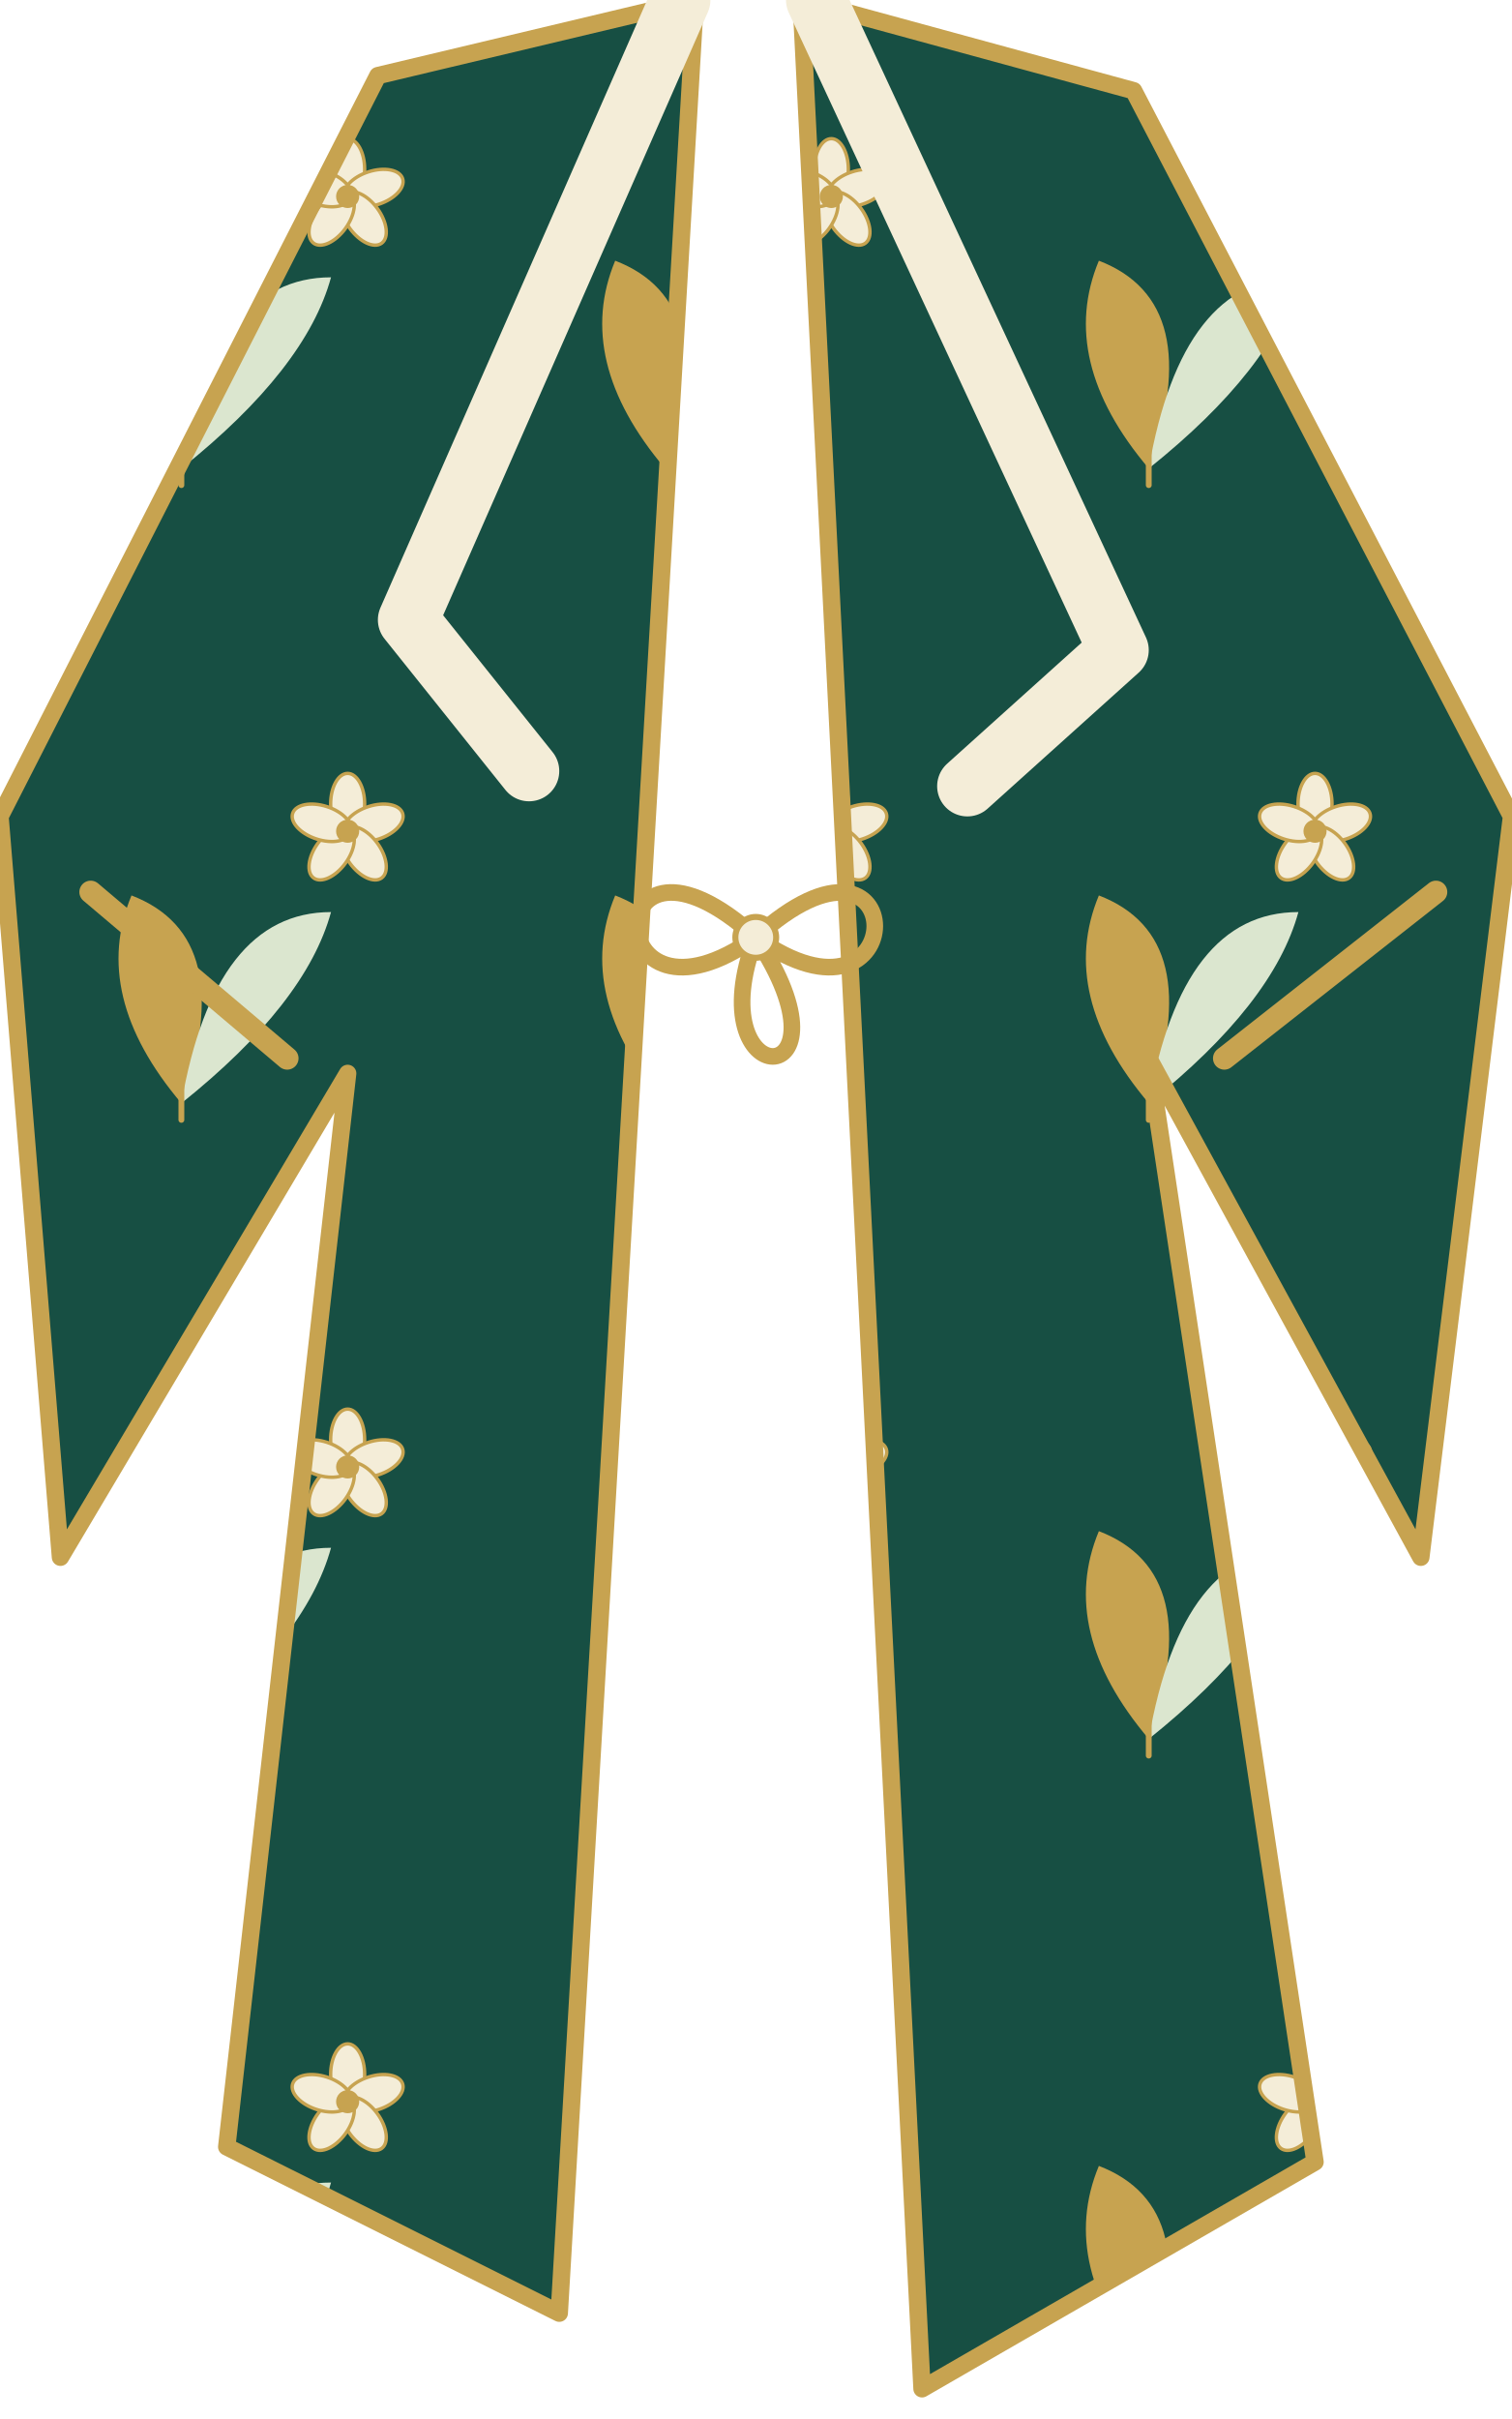
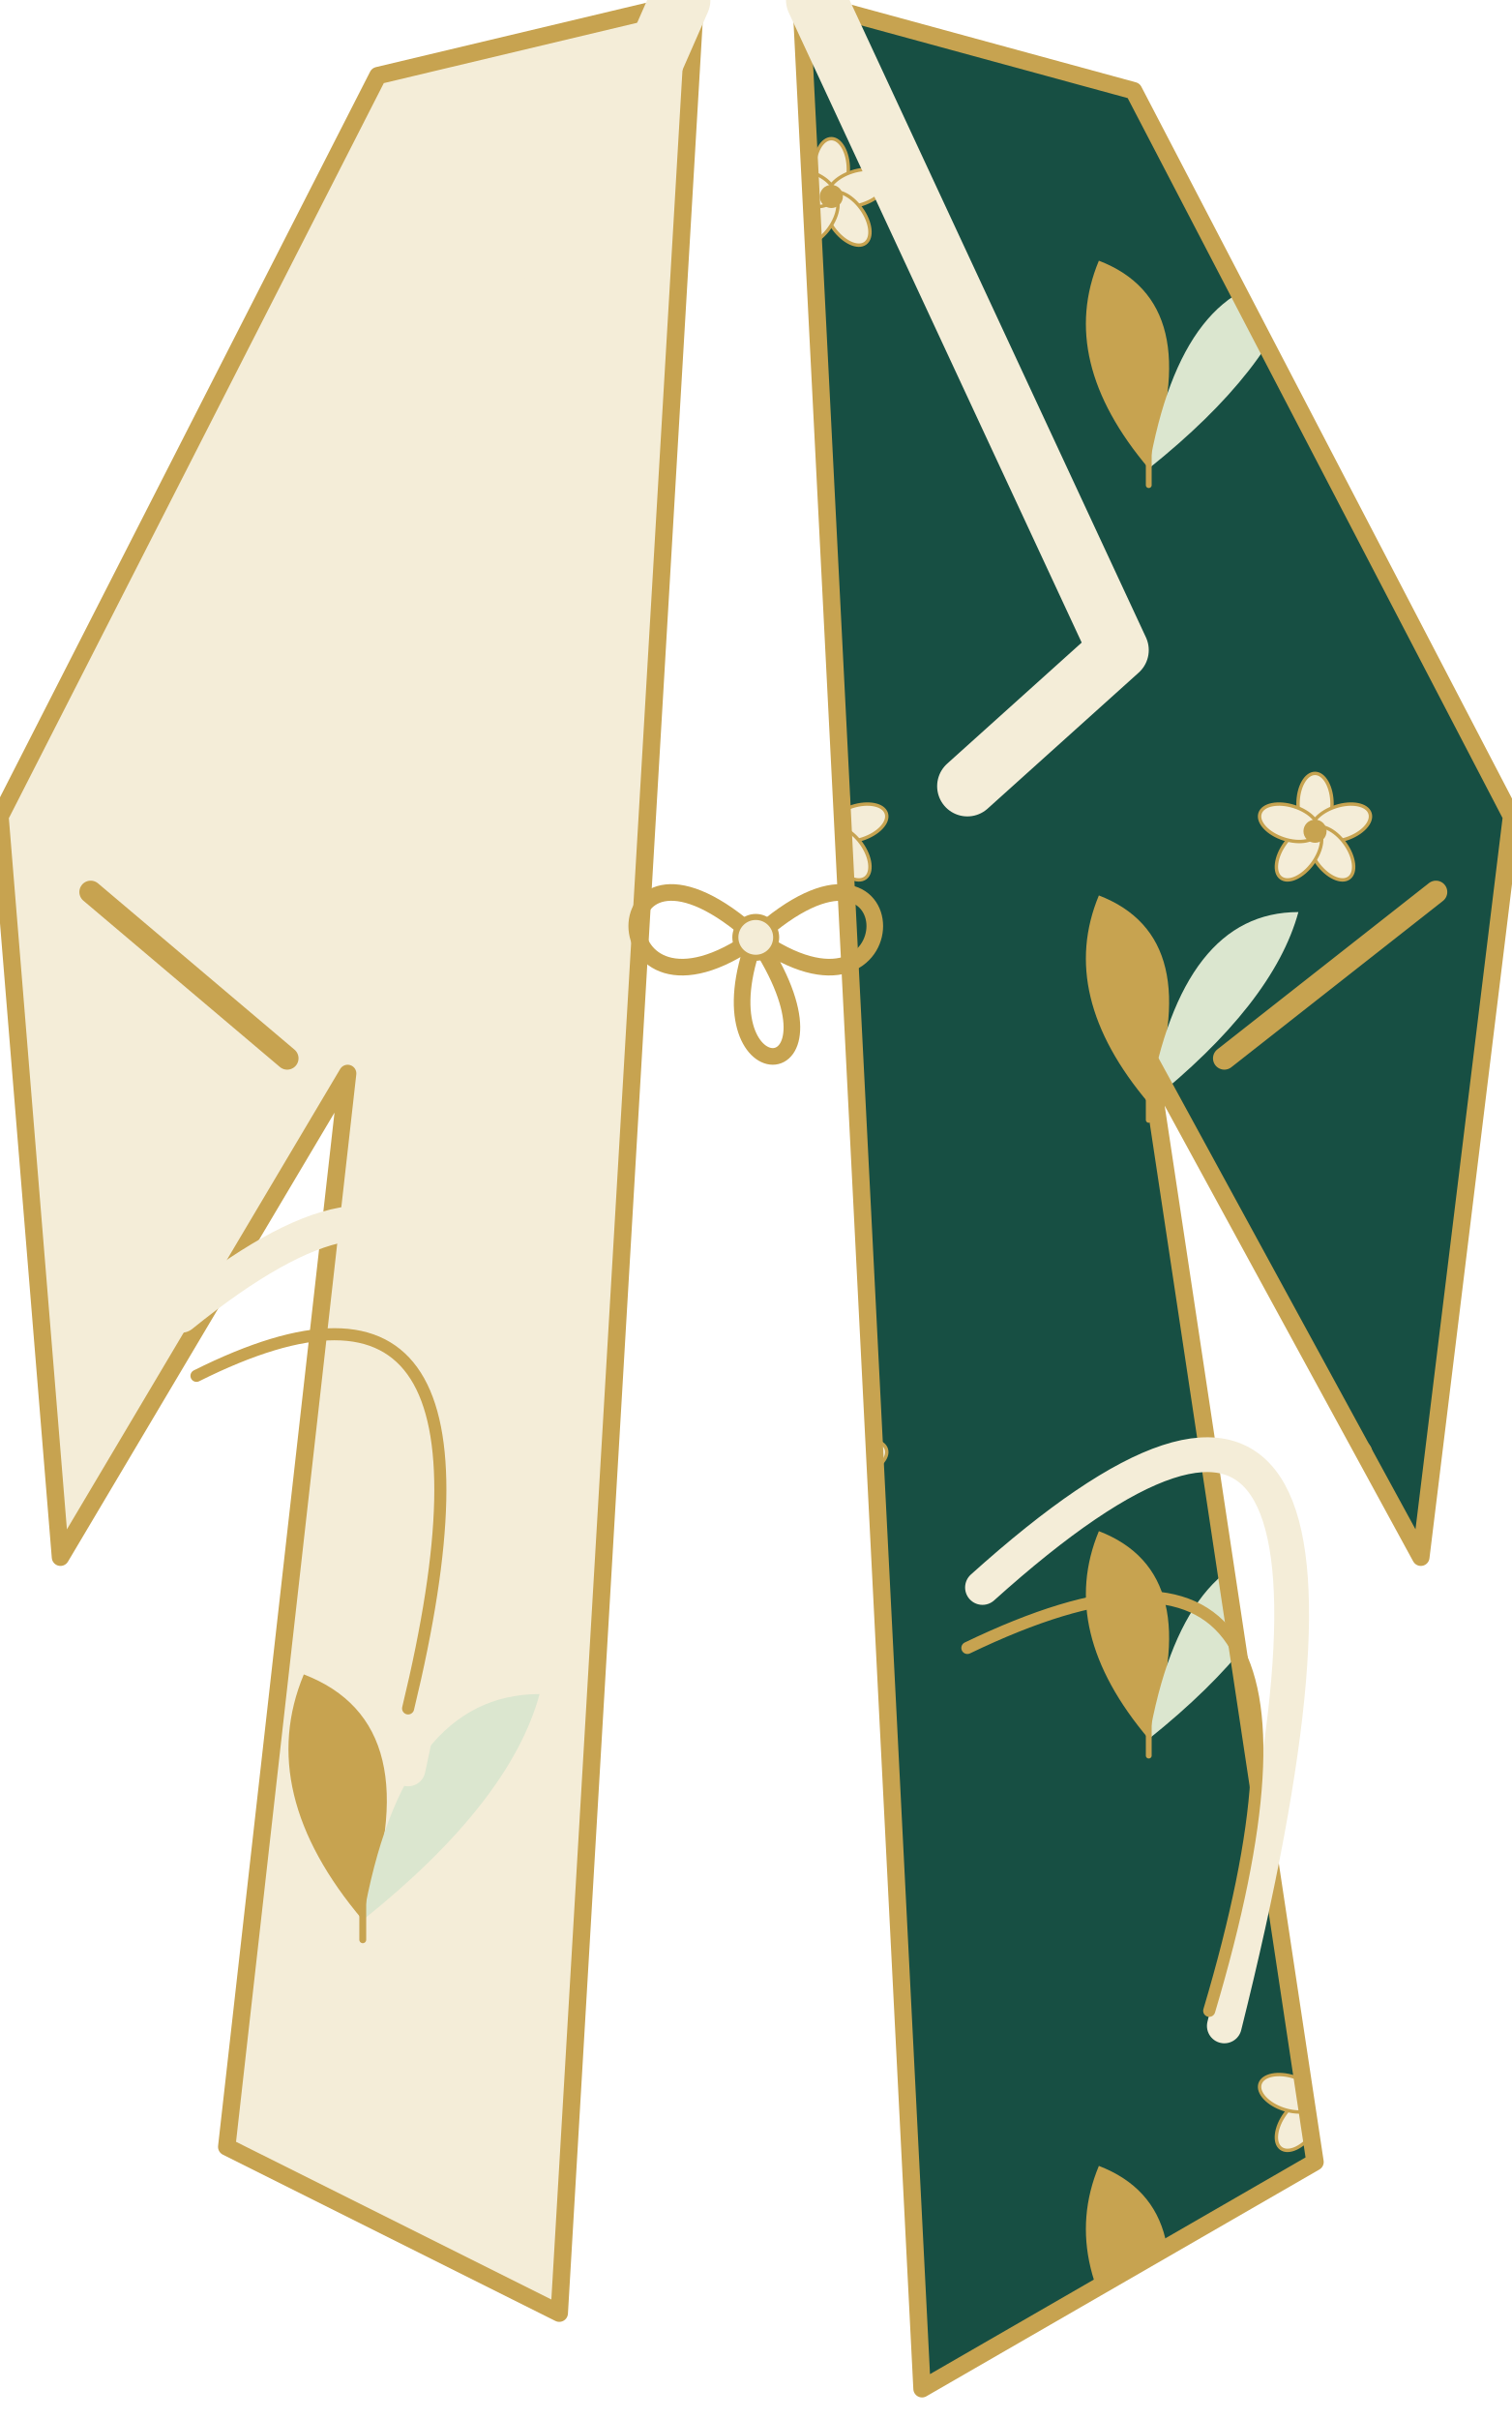
<svg xmlns="http://www.w3.org/2000/svg" viewBox="0 0 100 160">
  <defs>
    <linearGradient id="cardio-4-study-2-shade" x1="0" y1="0" x2="1" y2="1">
      <stop offset="0" stop-color="#dbe6cf" />
      <stop offset="0.3" stop-color="#174f43" />
      <stop offset="0.8" stop-color="#174f43" />
      <stop offset="1" stop-color="#dbe6cf" />
    </linearGradient>
    <pattern id="cardio-4-study-2-floral" width="32" height="42" patternUnits="userSpaceOnUse">
      <rect x="0" y="0" width="32" height="42" fill="#174f43" stroke="none" stroke-width="1" rx="0" />
      <g transform="translate(12 31) scale(0.55)">
        <path d="M0 0Q-11-13-6-25Q7-20 0 0" fill="#c7a350" stroke="none" stroke-width="0.9" stroke-linecap="round" stroke-linejoin="round" />
        <path d="M0 0Q15-12 18-23Q4-23 0 0" fill="#dbe6cf" stroke="none" stroke-width="0.9" stroke-linecap="round" stroke-linejoin="round" />
        <path d="M0 2L0-17" fill="none" stroke="#c7a350" stroke-width="0.7" stroke-linecap="round" stroke-linejoin="round" />
      </g>
      <g transform="translate(23 13) scale(0.45)">
        <ellipse cx="0" cy="-4" rx="2.5" ry="4.5" fill="#f4edd8" stroke="#c7a350" stroke-width="0.5" transform="rotate(0)" />
        <ellipse cx="0" cy="-4" rx="2.5" ry="4.5" fill="#f4edd8" stroke="#c7a350" stroke-width="0.5" transform="rotate(72)" />
        <ellipse cx="0" cy="-4" rx="2.5" ry="4.5" fill="#f4edd8" stroke="#c7a350" stroke-width="0.5" transform="rotate(144)" />
        <ellipse cx="0" cy="-4" rx="2.5" ry="4.5" fill="#f4edd8" stroke="#c7a350" stroke-width="0.5" transform="rotate(216)" />
        <ellipse cx="0" cy="-4" rx="2.5" ry="4.5" fill="#f4edd8" stroke="#c7a350" stroke-width="0.5" transform="rotate(288)" />
        <circle cx="0" cy="0" r="1.7" fill="#c7a350" stroke="none" stroke-width="0.8" />
      </g>
    </pattern>
  </defs>
-   <path d="M25 5L46 0L37 153L15 142L23 71L4 103L0 54ZM53 0L75 6L100 54L94 103L76 70L87 143L61 158Z" fill="url(#cardio-4-study-2-floral)" stroke="#c7a350" stroke-width="1.15" stroke-linecap="round" stroke-linejoin="round" />
+   <path d="M25 5L46 0L37 153L15 142L23 71L4 103L0 54Z" fill="#f4edd8" stroke="#c7a350" stroke-width="1.15" stroke-linecap="round" stroke-linejoin="round" />
+   <path d="M53 0L75 6L100 54L94 103L76 70L87 143L61 158Z" fill="url(#cardio-4-study-2-floral)" stroke="#c7a350" stroke-width="1.15" stroke-linecap="round" stroke-linejoin="round" />
  <path d="M45 0L27 41L35 51M54 0L74 43L64 52" fill="none" stroke="#f4edd8" stroke-width="4" stroke-linecap="round" stroke-linejoin="round" />
  <path d="M6 59L19 70M81 70L95 59" fill="none" stroke="#c7a350" stroke-width="1.5" stroke-linecap="round" stroke-linejoin="round" />
  <g transform="translate(50 62) scale(0.5)">
    <path d="M0 0C-21-19-21 15 0 0C21-19 21 15 0 0C-8 21 14 21 0 0" fill="none" stroke="#c7a350" stroke-width="2.2" stroke-linecap="round" stroke-linejoin="round" />
    <circle cx="0" cy="0" r="2.7" fill="#f4edd8" stroke="#c7a350" stroke-width="0.8" />
  </g>
+   <g transform="translate(24 127) scale(0.65)">
+     <path d="M0 0Q-11-13-6-25Q7-20 0 0" fill="#c7a350" stroke="none" stroke-width="0.9" stroke-linecap="round" stroke-linejoin="round" />
+     <path d="M0 0Q15-12 18-23Q4-23 0 0" fill="#dbe6cf" stroke="none" stroke-width="0.9" stroke-linecap="round" stroke-linejoin="round" />
+     <path d="M0 2L0-17" fill="none" stroke="#c7a350" stroke-width="0.7" stroke-linecap="round" stroke-linejoin="round" />
+   </g>
+   <path d="M12 87Q38 66 27 117M65 105Q95 78 81 134" fill="none" stroke="#f4edd8" stroke-width="2.3" stroke-linecap="round" stroke-linejoin="round" />
+   <path d="M13 91Q35 80 27 113M64 109Q91 96 80 133" fill="none" stroke="#c7a350" stroke-width="0.8" stroke-linecap="round" stroke-linejoin="round" />
</svg>
